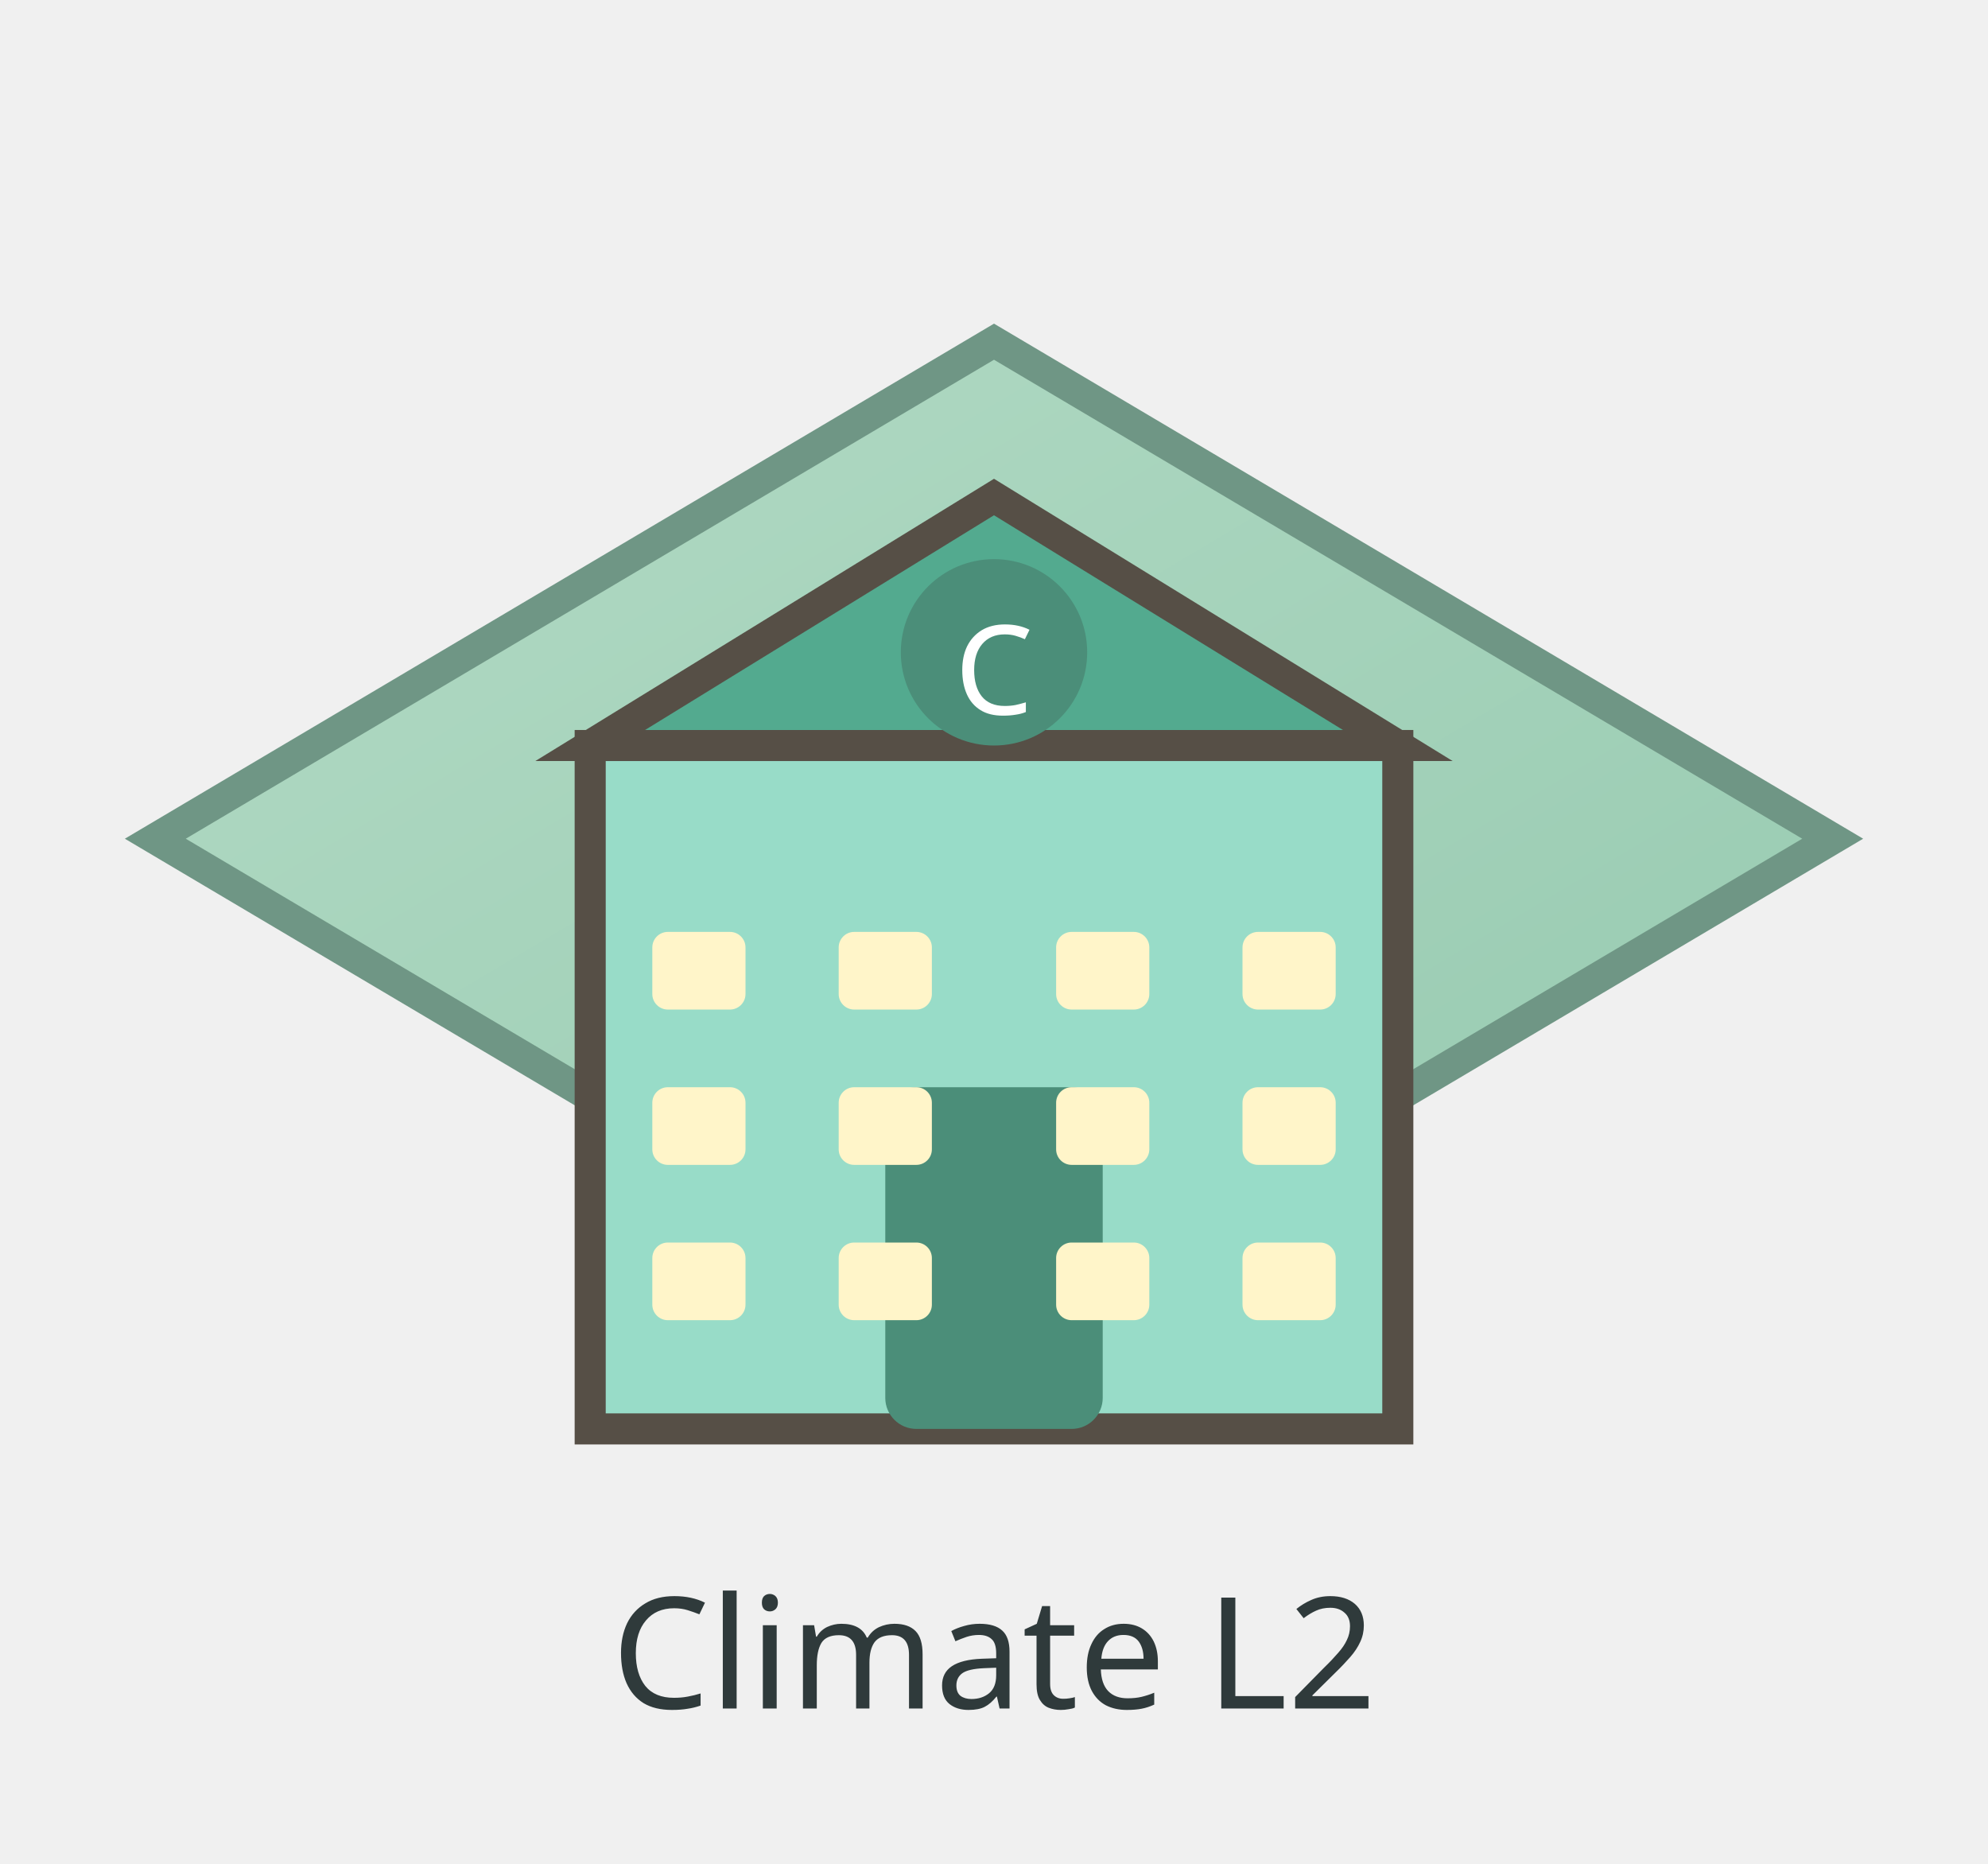
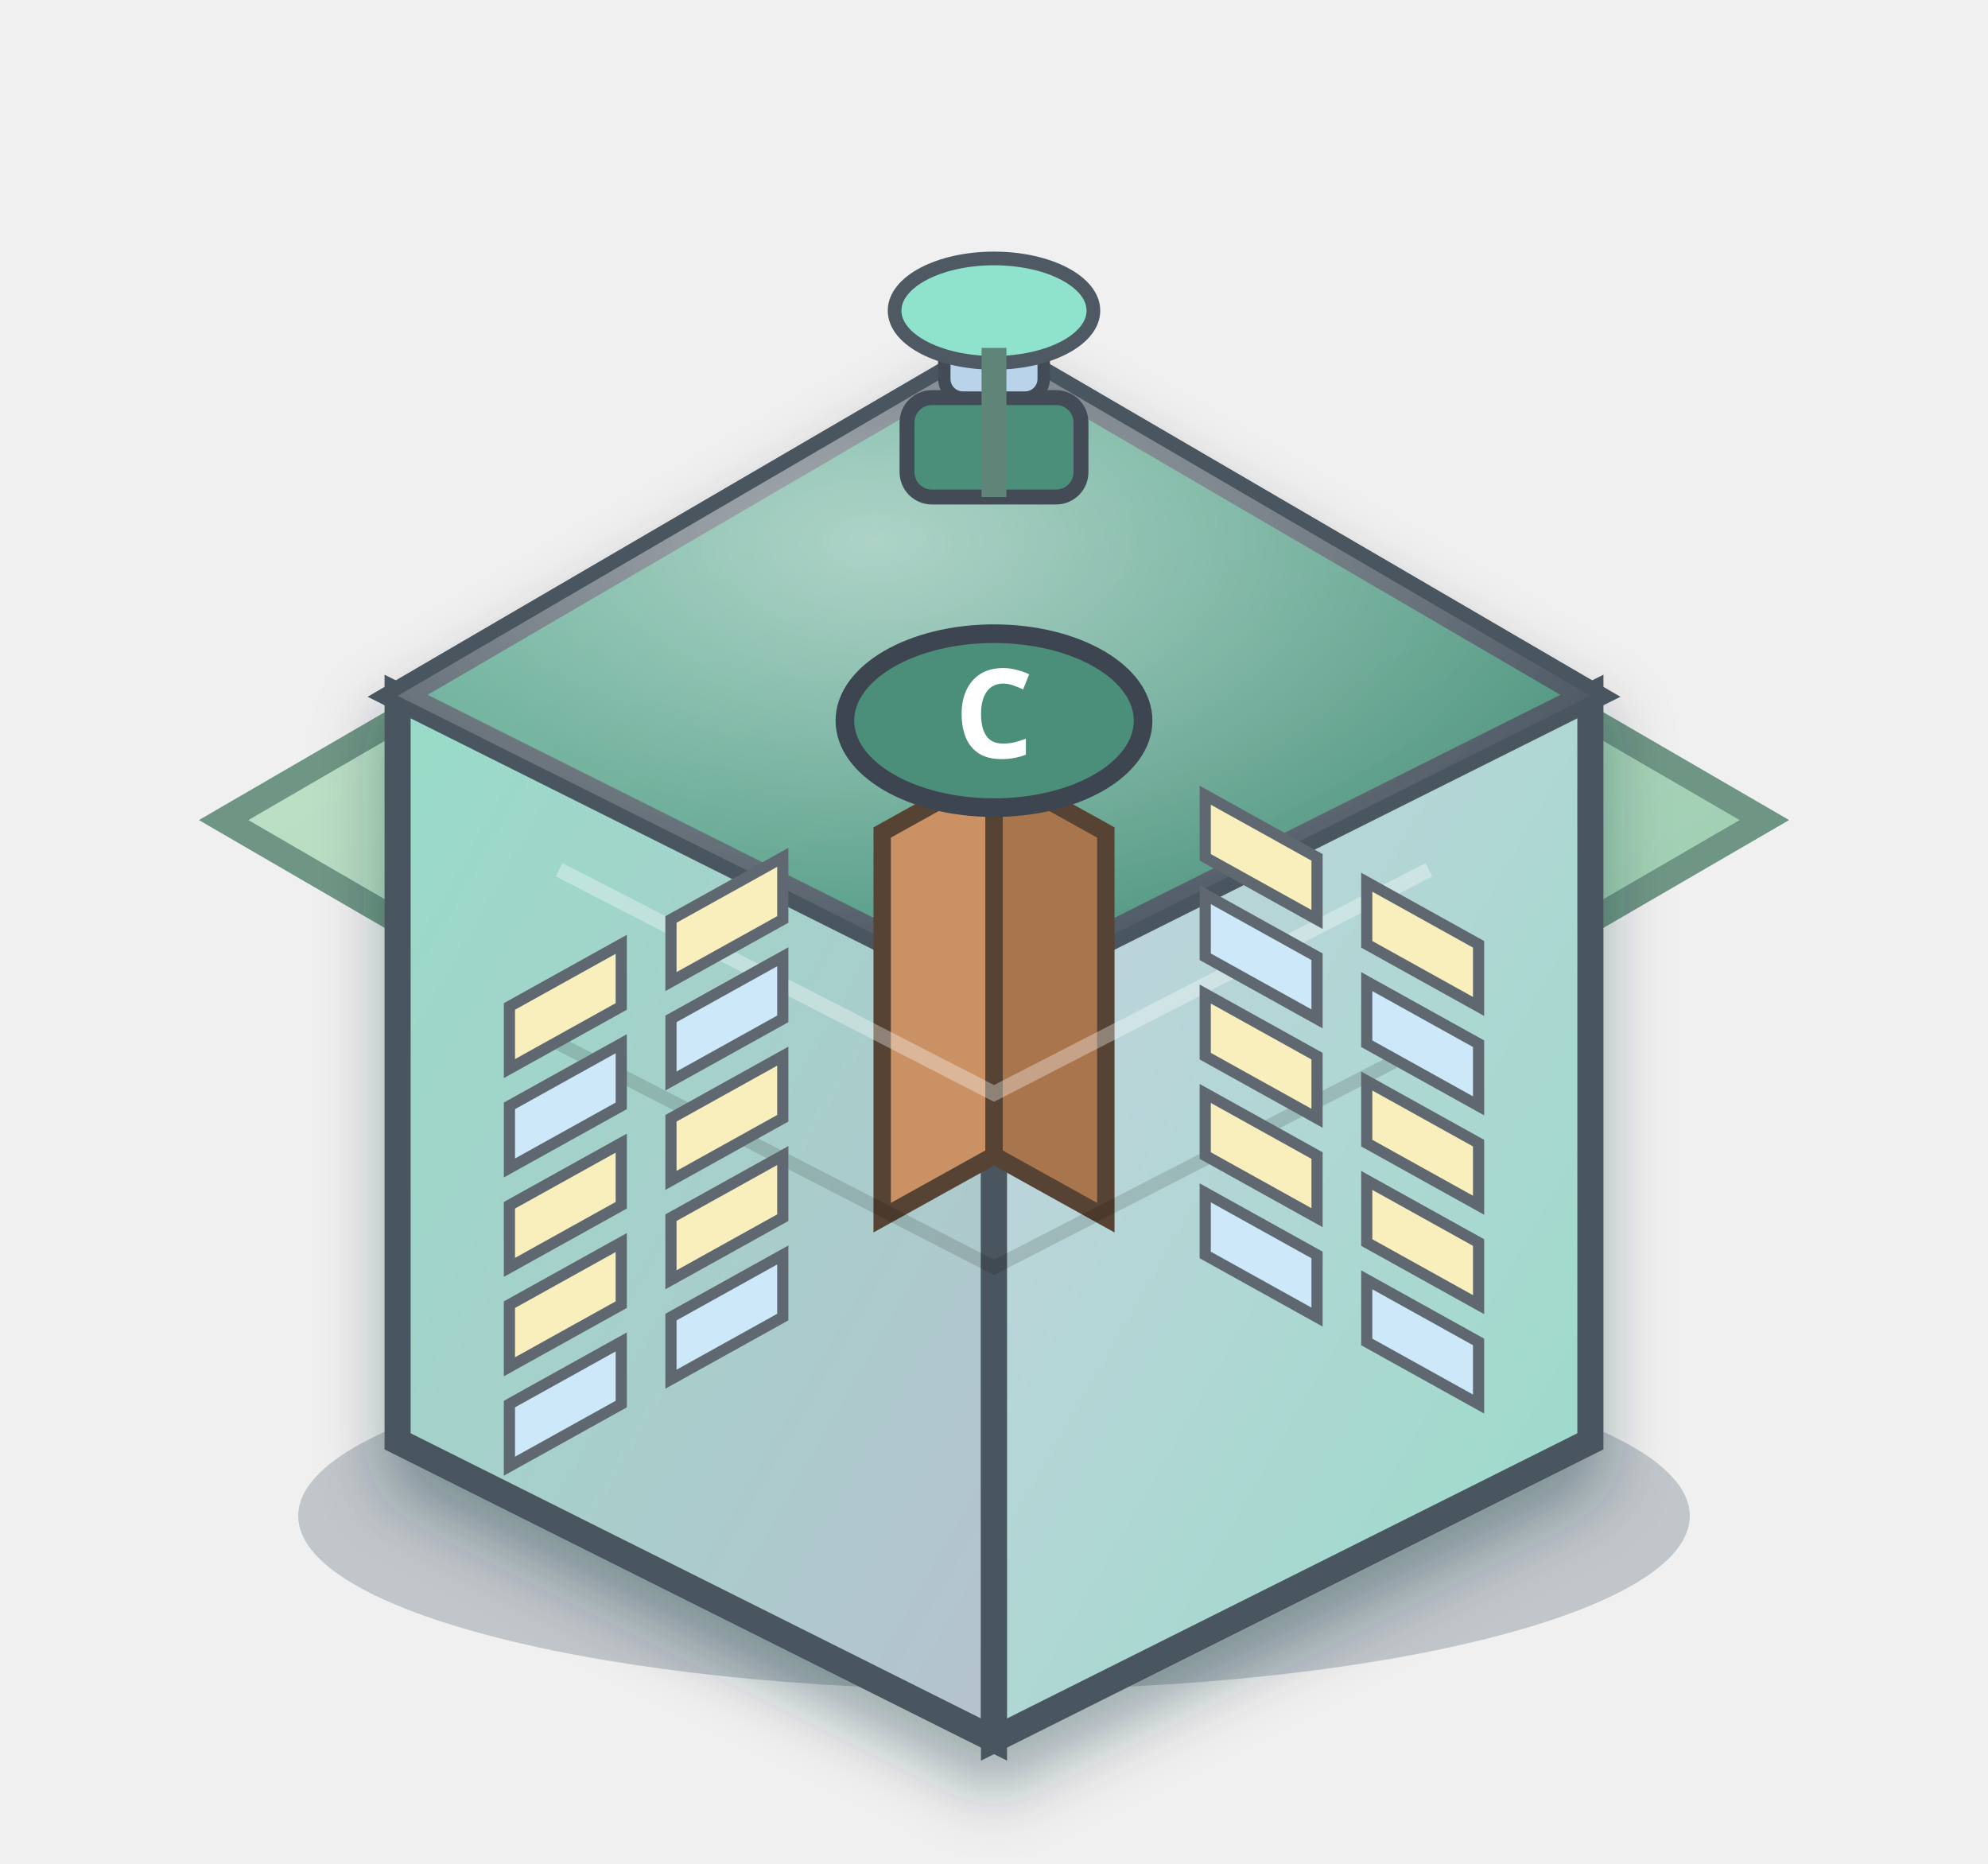
- <svg xmlns="http://www.w3.org/2000/svg" width="128" height="120" viewBox="0 0 128 120" fill="none">
+ <svg xmlns="http://www.w3.org/2000/svg" width="160" height="150" viewBox="0 0 160 150" fill="none">
  <defs>
    <linearGradient id="ground" x1="0" y1="0" x2="1" y2="1">
-       <stop offset="0%" stop-color="#b3dbc5" />
-       <stop offset="100%" stop-color="#95c9af" />
+       <stop offset="0%" stop-color="#c7e7cd" />
+       <stop offset="100%" stop-color="#95c8ad" />
    </linearGradient>
+     <linearGradient id="roofFace" x1="0" y1="0" x2="1" y2="1">
+       <stop offset="0%" stop-color="#53aa8f" />
+       <stop offset="100%" stop-color="#4b8e79" />
+     </linearGradient>
+     <linearGradient id="wallL" x1="0" y1="0" x2="1" y2="1">
+       <stop offset="0%" stop-color="#98dcc8" />
+       <stop offset="100%" stop-color="#b6c2ce" />
+     </linearGradient>
+     <linearGradient id="wallR" x1="0" y1="0" x2="1" y2="1">
+       <stop offset="0%" stop-color="#c6d2df" />
+       <stop offset="100%" stop-color="#98dcc8" />
+     </linearGradient>
+     <radialGradient id="roofSpec" cx="40%" cy="30%" r="70%">
+       <stop offset="0%" stop-color="#ffffff88" />
+       <stop offset="100%" stop-color="#ffffff00" />
+     </radialGradient>
+     <filter id="softShadow" x="-20%" y="-20%" width="140%" height="140%">
+       <feDropShadow dx="0" dy="3" stdDeviation="2.6" flood-color="#122a38" flood-opacity="0.35" />
+     </filter>
  </defs>
-   <polygon points="64,22 118,54 64,86 10,54" fill="url(#ground)" stroke="#6f9685" stroke-width="2" />
-   <polygon points="38,48 90,48 90,92 38,92" fill="#98dcc8" stroke="#564f46" stroke-width="2" />
-   <polygon points="38,48 64,32 90,48" fill="#53aa8f" stroke="#564f46" stroke-width="2" />
-   <rect x="57" y="70" width="14" height="22" rx="2" fill="#4b8e79" />
-   <rect x="42" y="60" width="6" height="5" rx="1" fill="#fff5c9" />
-   <rect x="54" y="60" width="6" height="5" rx="1" fill="#fff5c9" />
-   <rect x="68" y="60" width="6" height="5" rx="1" fill="#fff5c9" />
-   <rect x="80" y="60" width="6" height="5" rx="1" fill="#fff5c9" />
-   <rect x="42" y="70" width="6" height="5" rx="1" fill="#fff5c9" />
-   <rect x="54" y="70" width="6" height="5" rx="1" fill="#fff5c9" />
-   <rect x="68" y="70" width="6" height="5" rx="1" fill="#fff5c9" />
-   <rect x="80" y="70" width="6" height="5" rx="1" fill="#fff5c9" />
-   <rect x="42" y="80" width="6" height="5" rx="1" fill="#fff5c9" />
-   <rect x="54" y="80" width="6" height="5" rx="1" fill="#fff5c9" />
-   <rect x="68" y="80" width="6" height="5" rx="1" fill="#fff5c9" />
-   <rect x="80" y="80" width="6" height="5" rx="1" fill="#fff5c9" />
-   <circle cx="64" cy="42" r="6" fill="#4b8e79" />
-   <text x="64" y="46" font-size="8" text-anchor="middle" fill="#ffffff" font-family="Verdana">C</text>
-   <text x="64" y="110" font-size="10" text-anchor="middle" fill="#2f3a3b" font-family="Verdana">Climate L2</text>
+   <ellipse cx="80" cy="122" rx="56" ry="14" fill="#173246" opacity="0.22" />
+   <polygon points="80,30 142,66 80,102 18,66" fill="url(#ground)" stroke="#6f9685" stroke-width="2" />
+   <g filter="url(#softShadow)">
+     <polygon points="32,56 80,80 80,140 32,116" fill="url(#wallL)" stroke="#48545f" stroke-width="2.1" />
+     <polygon points="128,56 80,80 80,140 128,116" fill="url(#wallR)" stroke="#48545f" stroke-width="2.1" />
+     <polygon points="80,28 128,56 80,80 32,56" fill="url(#roofFace)" stroke="#48545f" stroke-width="2.3" />
+     <polygon points="80,28 128,56 80,80 32,56" fill="url(#roofSpec)" />
+   </g>
+   <polygon points="80,62 89,67 89,98 80,93" fill="#a9754d" stroke="#564333" stroke-width="1.4" />
+   <polygon points="80,62 71,67 71,98 80,93" fill="#ca9264" stroke="#564333" stroke-width="1.4" />
+   <polyline points="45,70 80,88 115,70" stroke="#ffffff55" stroke-width="1.2" />
+   <polyline points="45,84 80,102 115,84" stroke="#00000022" stroke-width="1.1" />
+   <polygon points="97,64 106,69 106,74 97,69" fill="#f8efbd" stroke="#5f6771" stroke-width="0.9" />
+   <polygon points="110,71 119,76 119,81 110,76" fill="#f8efbd" stroke="#5f6771" stroke-width="0.9" />
+   <polygon points="97,72 106,77 106,82 97,77" fill="#cde8f8" stroke="#5f6771" stroke-width="0.9" />
+   <polygon points="110,79 119,84 119,89 110,84" fill="#cde8f8" stroke="#5f6771" stroke-width="0.9" />
+   <polygon points="97,80 106,85 106,90 97,85" fill="#f8efbd" stroke="#5f6771" stroke-width="0.9" />
+   <polygon points="110,87 119,92 119,97 110,92" fill="#f8efbd" stroke="#5f6771" stroke-width="0.9" />
+   <polygon points="97,88 106,93 106,98 97,93" fill="#f8efbd" stroke="#5f6771" stroke-width="0.9" />
+   <polygon points="110,95 119,100 119,105 110,100" fill="#f8efbd" stroke="#5f6771" stroke-width="0.9" />
+   <polygon points="97,96 106,101 106,106 97,101" fill="#cde8f8" stroke="#5f6771" stroke-width="0.9" />
+   <polygon points="110,103 119,108 119,113 110,108" fill="#cde8f8" stroke="#5f6771" stroke-width="0.9" />
+   <polygon points="63,69 54,74 54,79 63,74" fill="#f8efbd" stroke="#5f6771" stroke-width="0.9" />
+   <polygon points="50,76 41,81 41,86 50,81" fill="#f8efbd" stroke="#5f6771" stroke-width="0.9" />
+   <polygon points="63,77 54,82 54,87 63,82" fill="#cde8f8" stroke="#5f6771" stroke-width="0.9" />
+   <polygon points="50,84 41,89 41,94 50,89" fill="#cde8f8" stroke="#5f6771" stroke-width="0.9" />
+   <polygon points="63,85 54,90 54,95 63,90" fill="#f8efbd" stroke="#5f6771" stroke-width="0.9" />
+   <polygon points="50,92 41,97 41,102 50,97" fill="#f8efbd" stroke="#5f6771" stroke-width="0.9" />
+   <polygon points="63,93 54,98 54,103 63,98" fill="#f8efbd" stroke="#5f6771" stroke-width="0.9" />
+   <polygon points="50,100 41,105 41,110 50,105" fill="#f8efbd" stroke="#5f6771" stroke-width="0.9" />
+   <polygon points="63,101 54,106 54,111 63,106" fill="#cde8f8" stroke="#5f6771" stroke-width="0.9" />
+   <polygon points="50,108 41,113 41,118 50,113" fill="#cde8f8" stroke="#5f6771" stroke-width="0.9" />
+   <ellipse cx="80" cy="58" rx="12" ry="7" fill="#4b8e79" stroke="#3d4650" stroke-width="1.5" />
+   <text x="80" y="61" font-size="10" text-anchor="middle" fill="#ffffff" font-family="Verdana" font-weight="700">C</text>
+   <rect x="73" y="32" width="14" height="8" rx="2" fill="#4b8e79" stroke="#424b56" stroke-width="1.2" />
+   <rect x="76" y="26" width="8" height="6" rx="1.5" fill="#b9d4ea" stroke="#424b56" stroke-width="1" />
+   <ellipse cx="80" cy="25" rx="8" ry="4.2" fill="#8fe2cb" stroke="#4e5963" stroke-width="1.1" />
+   <rect x="79" y="28" width="2" height="12" fill="#5f8578" />
</svg>
